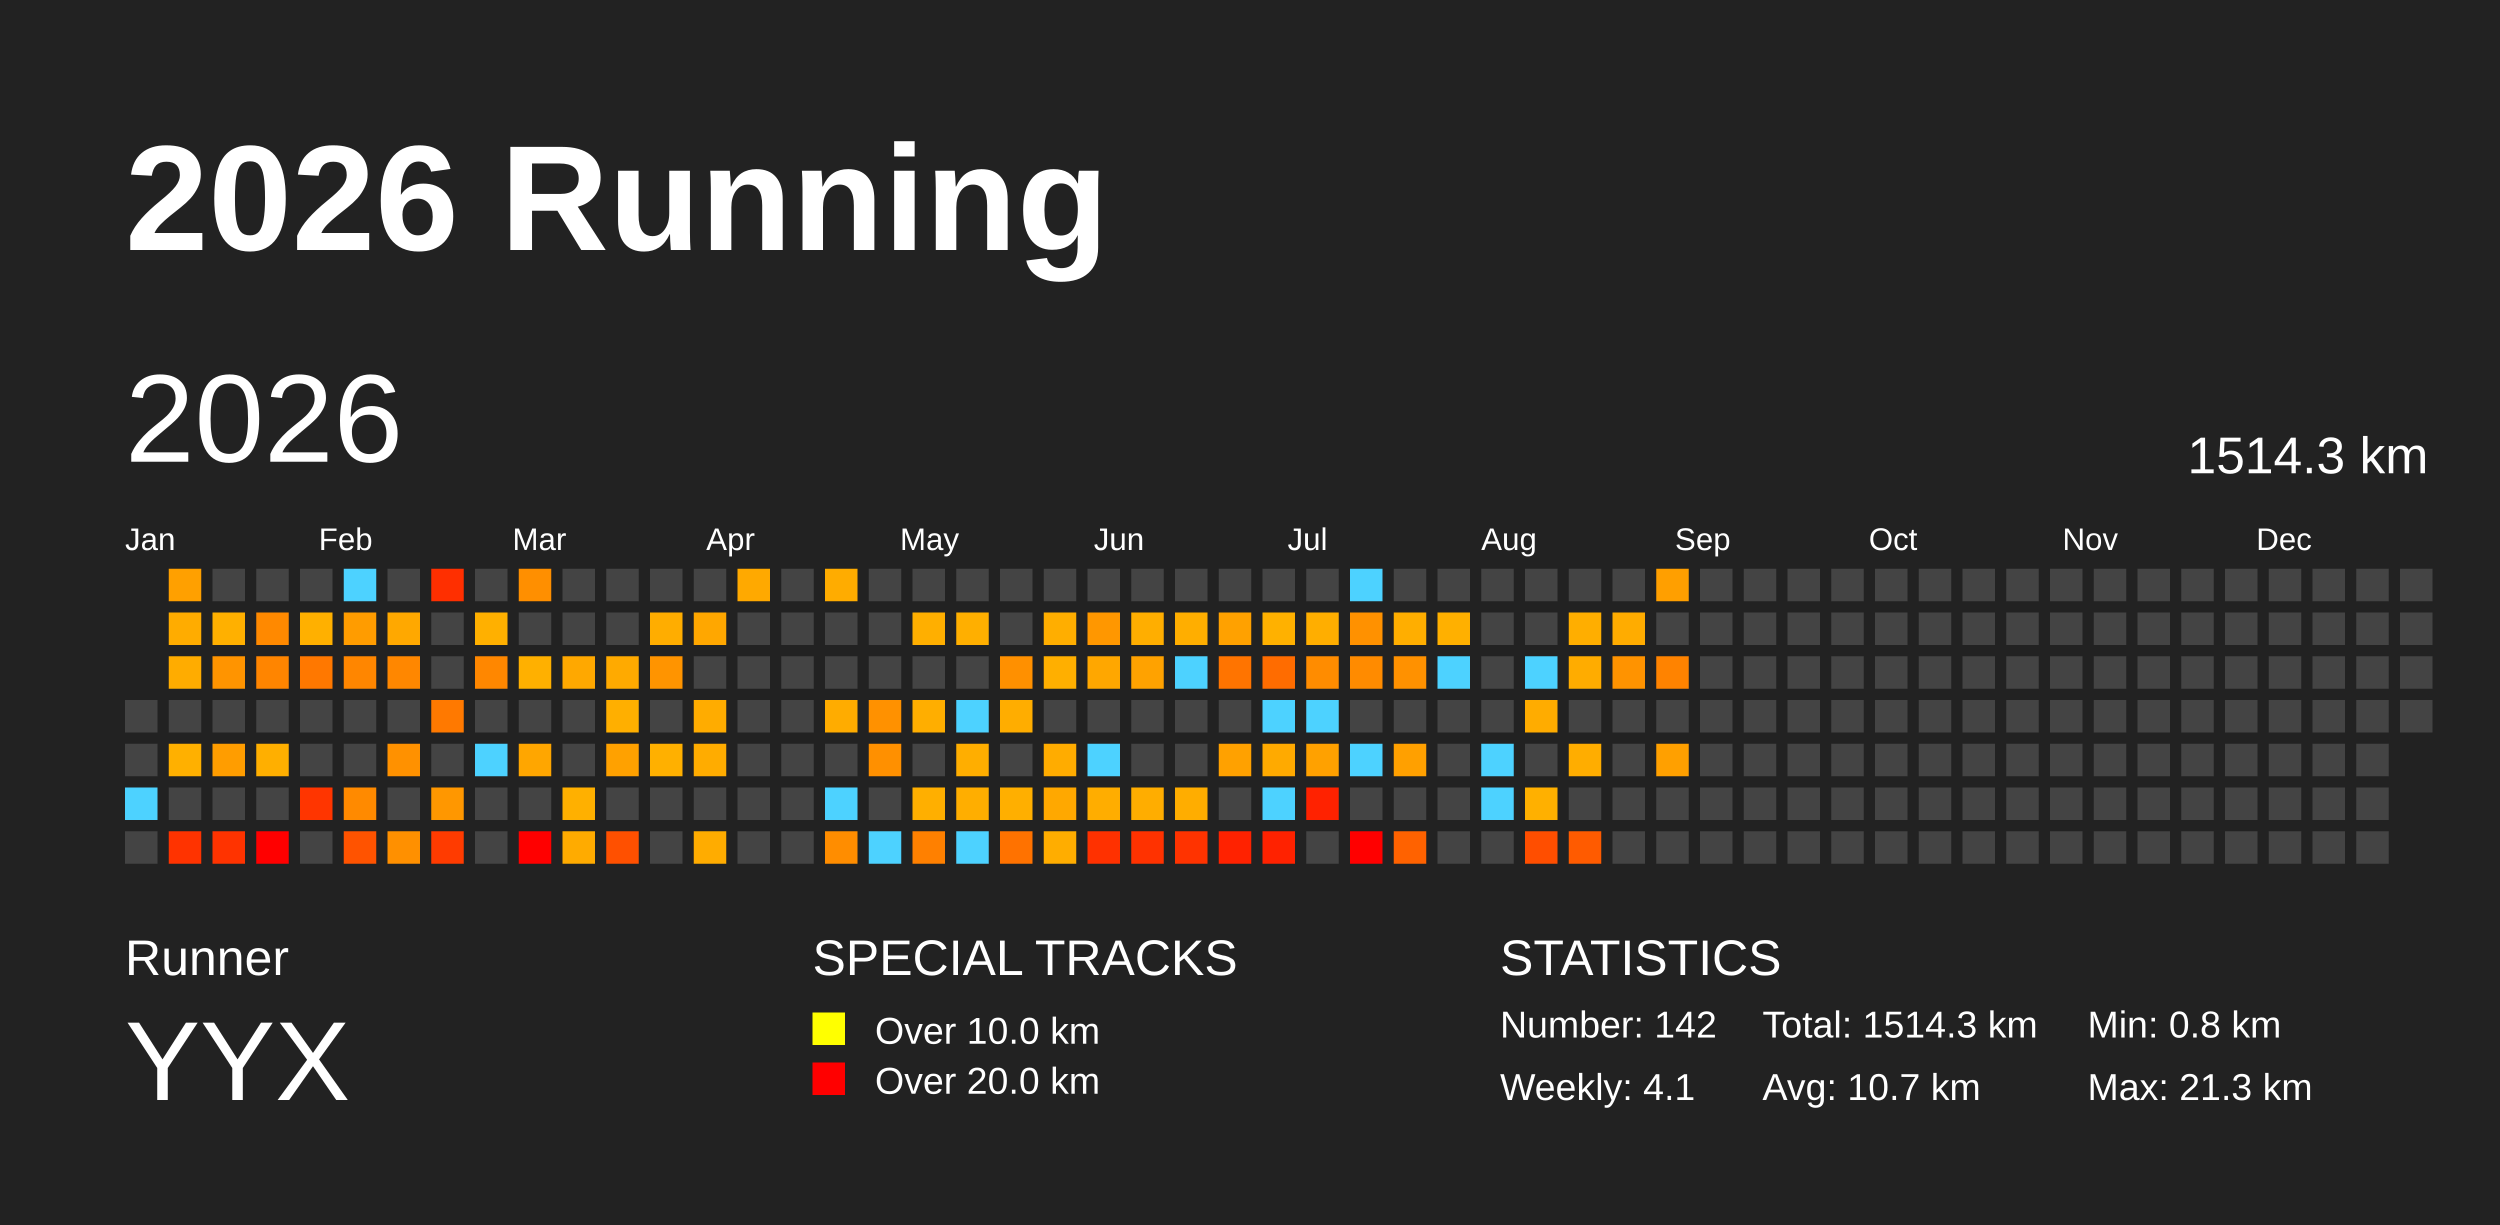
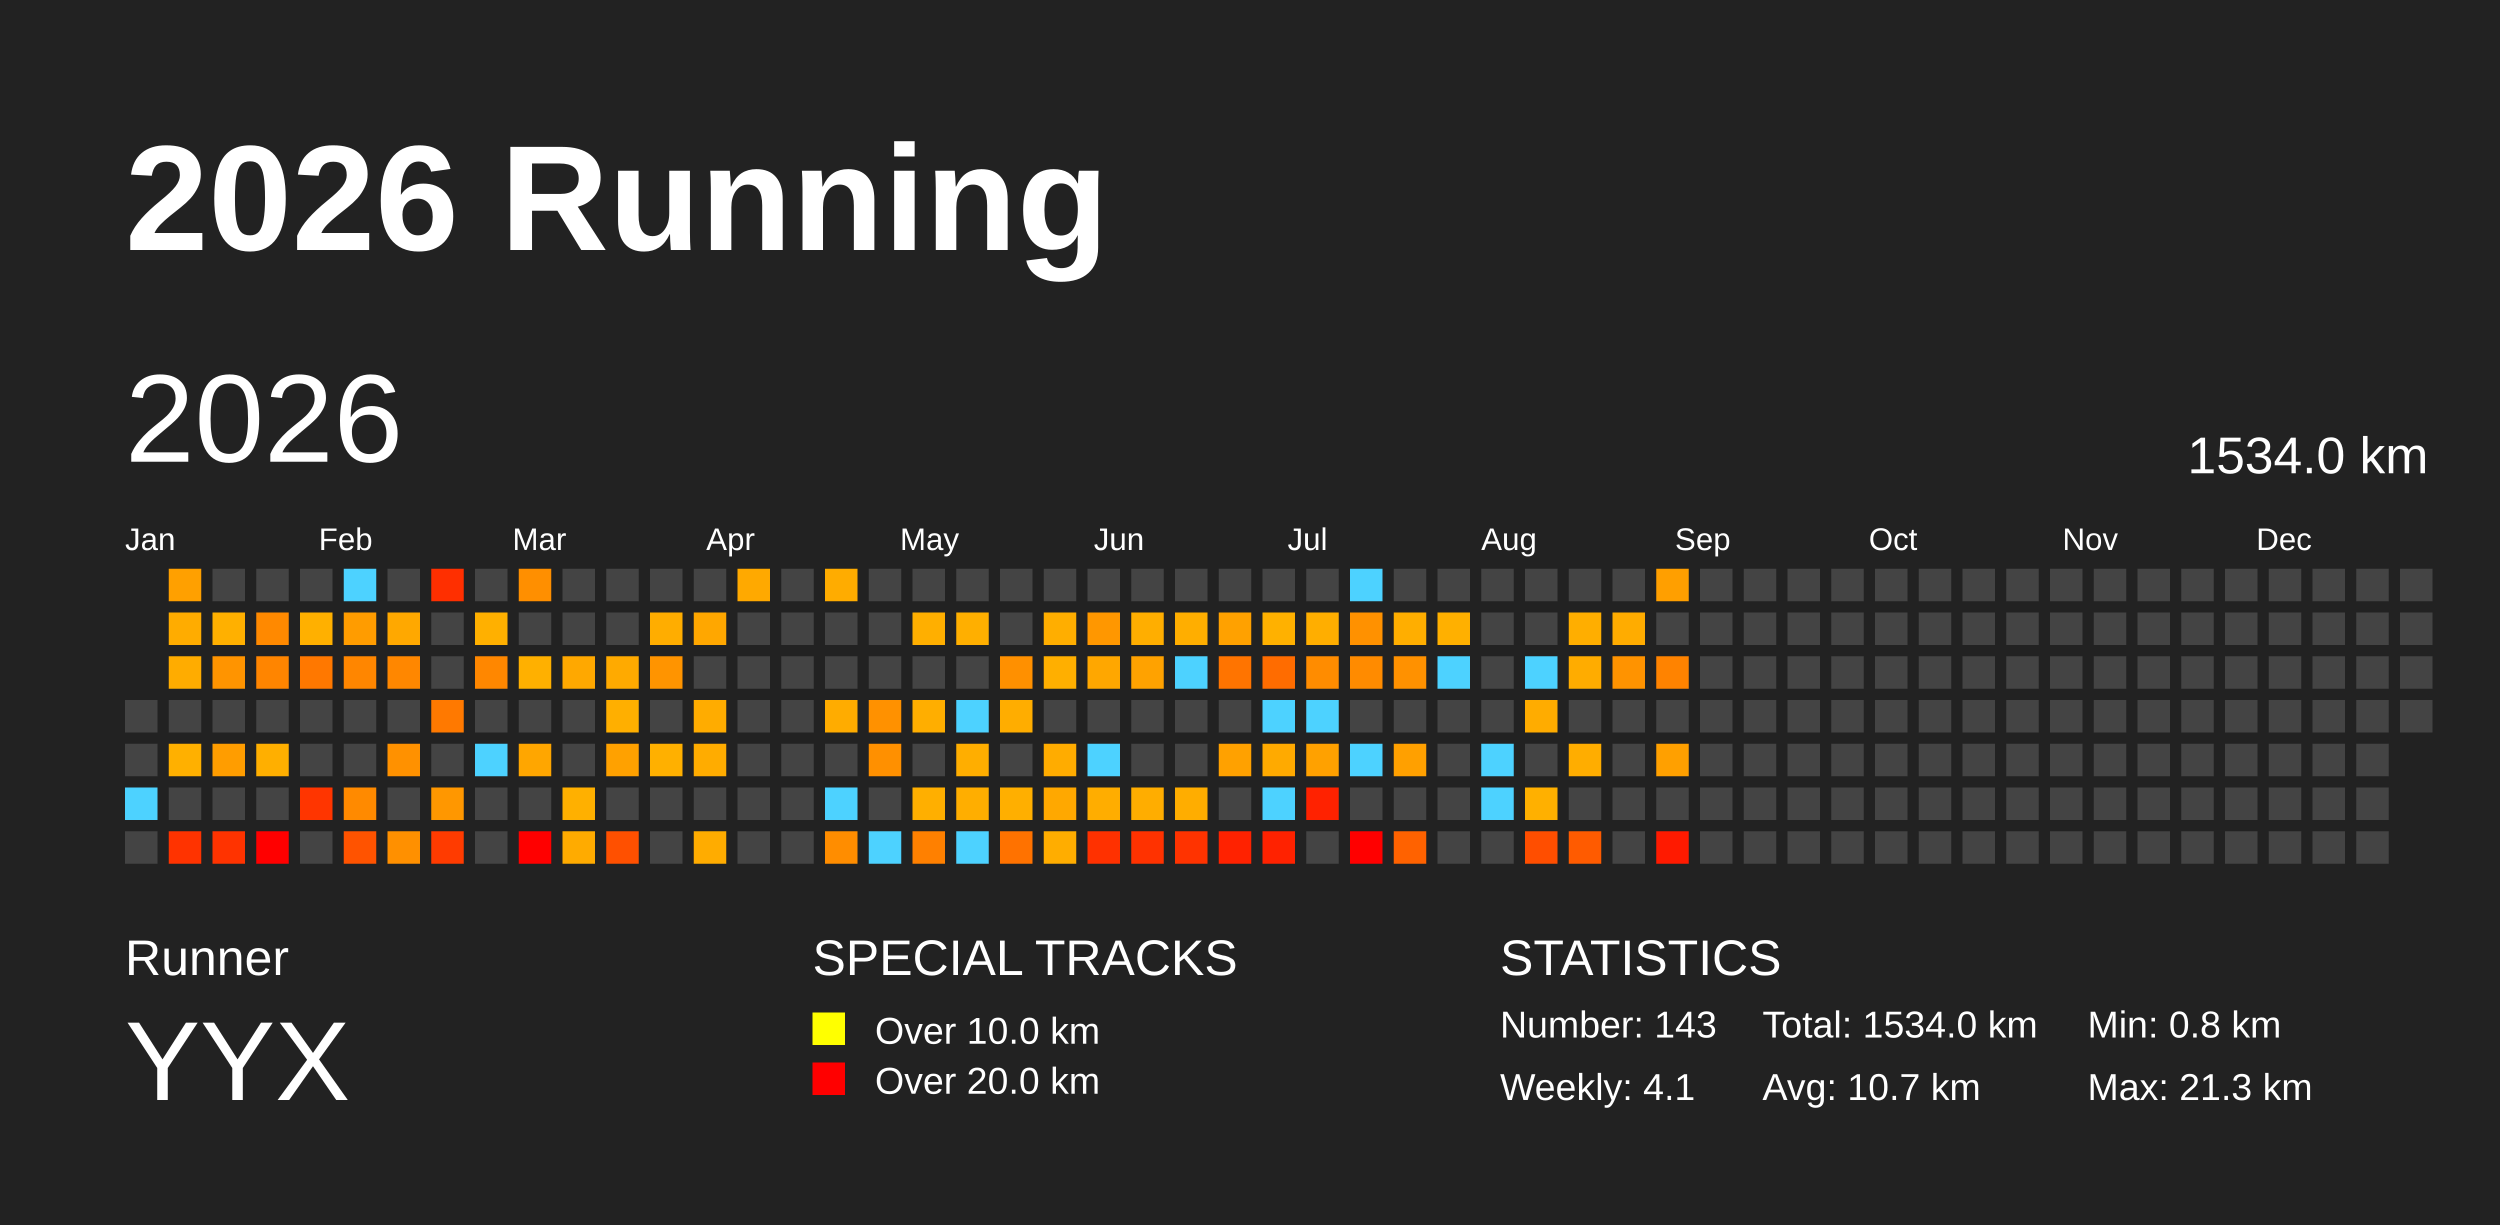
<svg xmlns="http://www.w3.org/2000/svg" baseProfile="full" height="98mm" version="1.1" viewBox="0,0,200,98" width="200mm">
  <defs />
  <rect fill="#222222" height="98" width="200" x="0" y="0" />
  <text fill="#FFFFFF" style="font-size:12px; font-family:Arial; font-weight:bold;" x="10" y="20">2026 Running</text>
  <text fill="#FFFFFF" style="font-size:4px; font-family:Arial" x="10" y="78">Runner</text>
  <text fill="#FFFFFF" style="font-size:9px; font-family:Arial" x="10" y="88">YYX</text>
  <text fill="#FFFFFF" style="font-size:4px; font-family:Arial" x="65" y="78">SPECIAL TRACKS</text>
  <rect fill="yellow" height="2.6" width="2.6" x="65" y="81" />
  <text fill="#FFFFFF" style="font-size:3px; font-family:Arial" x="70" y="83.5">Over 10.0 km</text>
  <rect fill="red" height="2.6" width="2.6" x="65" y="85" />
  <text fill="#FFFFFF" style="font-size:3px; font-family:Arial" x="70" y="87.5">Over 20.0 km</text>
  <text fill="#FFFFFF" style="font-size:4px; font-family:Arial" x="120" y="78">STATISTICS</text>
-   <text fill="#FFFFFF" style="font-size:3px; font-family:Arial" x="120" y="83">Number: 142</text>
+   <text fill="#FFFFFF" style="font-size:3px; font-family:Arial" x="120" y="83">Number: 143</text>
  <text fill="#FFFFFF" style="font-size:3px; font-family:Arial" x="120" y="88">Weekly: 4.1</text>
-   <text fill="#FFFFFF" style="font-size:3px; font-family:Arial" x="141" y="83">Total: 1514.3 km</text>
+   <text fill="#FFFFFF" style="font-size:3px; font-family:Arial" x="141" y="83">Total: 1534.0 km</text>
  <text fill="#FFFFFF" style="font-size:3px; font-family:Arial" x="141" y="88">Avg: 10.7 km</text>
  <text fill="#FFFFFF" style="font-size:3px; font-family:Arial" x="167" y="83">Min: 0.8 km</text>
  <text fill="#FFFFFF" style="font-size:3px; font-family:Arial" x="167" y="88">Max: 21.3 km</text>
  <text dominant-baseline="hanging" fill="#FFFFFF" style="font-size:10.0px; font-family:Arial;" x="10" y="30">2026</text>
-   <text dominant-baseline="hanging" fill="#FFFFFF" style="font-size:4.125px; font-family:Arial;" x="175" y="35">1514.3 km</text>
+   <text dominant-baseline="hanging" fill="#FFFFFF" style="font-size:4.125px; font-family:Arial;" x="175" y="35">1534.0 km</text>
  <text fill="#FFFFFF" style="font-size:2.5px; font-family:Arial" x="10.0" y="44">Jan</text>
  <text fill="#FFFFFF" style="font-size:2.5px; font-family:Arial" x="25.5" y="44">Feb</text>
  <text fill="#FFFFFF" style="font-size:2.5px; font-family:Arial" x="41.0" y="44">Mar</text>
  <text fill="#FFFFFF" style="font-size:2.5px; font-family:Arial" x="56.5" y="44">Apr</text>
  <text fill="#FFFFFF" style="font-size:2.5px; font-family:Arial" x="72.0" y="44">May</text>
  <text fill="#FFFFFF" style="font-size:2.5px; font-family:Arial" x="87.5" y="44">Jun</text>
  <text fill="#FFFFFF" style="font-size:2.5px; font-family:Arial" x="103.0" y="44">Jul</text>
  <text fill="#FFFFFF" style="font-size:2.5px; font-family:Arial" x="118.5" y="44">Aug</text>
  <text fill="#FFFFFF" style="font-size:2.5px; font-family:Arial" x="134.0" y="44">Sep</text>
  <text fill="#FFFFFF" style="font-size:2.5px; font-family:Arial" x="149.5" y="44">Oct</text>
  <text fill="#FFFFFF" style="font-size:2.5px; font-family:Arial" x="165.0" y="44">Nov</text>
  <text fill="#FFFFFF" style="font-size:2.5px; font-family:Arial" x="180.5" y="44">Dec</text>
  <rect fill="#444444" height="2.6" width="2.6" x="10.0" y="56.0" />
  <rect fill="#444444" height="2.6" width="2.6" x="10.0" y="59.5" />
  <rect fill="#4dd2ff" height="2.6" width="2.6" x="10.0" y="63.0" />
  <rect fill="#444444" height="2.6" width="2.6" x="10.0" y="66.5" />
  <rect fill="#ffa000" height="2.6" width="2.6" x="13.5" y="45.5" />
  <rect fill="#ffac00" height="2.6" width="2.6" x="13.5" y="49.0" />
  <rect fill="#ffac00" height="2.6" width="2.6" x="13.5" y="52.5" />
  <rect fill="#444444" height="2.6" width="2.6" x="13.5" y="56.0" />
  <rect fill="#ffb000" height="2.6" width="2.6" x="13.5" y="59.5" />
  <rect fill="#444444" height="2.6" width="2.6" x="13.5" y="63.0" />
  <rect fill="#ff3300" height="2.6" width="2.6" x="13.5" y="66.5" />
  <rect fill="#444444" height="2.6" width="2.6" x="17.0" y="45.5" />
  <rect fill="#ffb000" height="2.6" width="2.6" x="17.0" y="49.0" />
  <rect fill="#ff9400" height="2.6" width="2.6" x="17.0" y="52.5" />
  <rect fill="#444444" height="2.6" width="2.6" x="17.0" y="56.0" />
  <rect fill="#ff9d00" height="2.6" width="2.6" x="17.0" y="59.5" />
  <rect fill="#444444" height="2.6" width="2.6" x="17.0" y="63.0" />
  <rect fill="#ff3300" height="2.6" width="2.6" x="17.0" y="66.5" />
  <rect fill="#444444" height="2.6" width="2.6" x="20.5" y="45.5" />
  <rect fill="#ff8900" height="2.6" width="2.6" x="20.5" y="49.0" />
  <rect fill="#ff8500" height="2.6" width="2.6" x="20.5" y="52.5" />
  <rect fill="#444444" height="2.6" width="2.6" x="20.5" y="56.0" />
  <rect fill="#ffaf00" height="2.6" width="2.6" x="20.5" y="59.5" />
  <rect fill="#444444" height="2.6" width="2.6" x="20.5" y="63.0" />
  <rect fill="red" height="2.6" width="2.6" x="20.5" y="66.5" />
  <rect fill="#444444" height="2.6" width="2.6" x="24.0" y="45.5" />
  <rect fill="#ffb000" height="2.6" width="2.6" x="24.0" y="49.0" />
  <rect fill="#ff7800" height="2.6" width="2.6" x="24.0" y="52.5" />
  <rect fill="#444444" height="2.6" width="2.6" x="24.0" y="56.0" />
  <rect fill="#444444" height="2.6" width="2.6" x="24.0" y="59.5" />
  <rect fill="#ff3500" height="2.6" width="2.6" x="24.0" y="63.0" />
  <rect fill="#444444" height="2.6" width="2.6" x="24.0" y="66.5" />
  <rect fill="#4dd2ff" height="2.6" width="2.6" x="27.5" y="45.5" />
  <rect fill="#ff9c00" height="2.6" width="2.6" x="27.5" y="49.0" />
  <rect fill="#ff8600" height="2.6" width="2.6" x="27.5" y="52.5" />
  <rect fill="#444444" height="2.6" width="2.6" x="27.5" y="56.0" />
  <rect fill="#444444" height="2.6" width="2.6" x="27.5" y="59.5" />
  <rect fill="#ff8a00" height="2.6" width="2.6" x="27.5" y="63.0" />
  <rect fill="#ff5300" height="2.6" width="2.6" x="27.5" y="66.5" />
  <rect fill="#444444" height="2.6" width="2.6" x="31.0" y="45.5" />
  <rect fill="#ffa800" height="2.6" width="2.6" x="31.0" y="49.0" />
  <rect fill="#ff8700" height="2.6" width="2.6" x="31.0" y="52.5" />
  <rect fill="#444444" height="2.6" width="2.6" x="31.0" y="56.0" />
  <rect fill="#ff9100" height="2.6" width="2.6" x="31.0" y="59.5" />
  <rect fill="#444444" height="2.6" width="2.6" x="31.0" y="63.0" />
  <rect fill="#ff9000" height="2.6" width="2.6" x="31.0" y="66.5" />
  <rect fill="#ff2f00" height="2.6" width="2.6" x="34.5" y="45.5" />
  <rect fill="#444444" height="2.6" width="2.6" x="34.5" y="49.0" />
  <rect fill="#444444" height="2.6" width="2.6" x="34.5" y="52.5" />
  <rect fill="#ff7900" height="2.6" width="2.6" x="34.5" y="56.0" />
  <rect fill="#444444" height="2.6" width="2.6" x="34.5" y="59.5" />
  <rect fill="#ff9700" height="2.6" width="2.6" x="34.5" y="63.0" />
  <rect fill="#ff3b00" height="2.6" width="2.6" x="34.5" y="66.5" />
  <rect fill="#444444" height="2.6" width="2.6" x="38.0" y="45.5" />
  <rect fill="#ffb000" height="2.6" width="2.6" x="38.0" y="49.0" />
  <rect fill="#ff8700" height="2.6" width="2.6" x="38.0" y="52.5" />
  <rect fill="#444444" height="2.6" width="2.6" x="38.0" y="56.0" />
  <rect fill="#4dd2ff" height="2.6" width="2.6" x="38.0" y="59.5" />
  <rect fill="#444444" height="2.6" width="2.6" x="38.0" y="63.0" />
  <rect fill="#444444" height="2.6" width="2.6" x="38.0" y="66.5" />
  <rect fill="#ff8f00" height="2.6" width="2.6" x="41.5" y="45.5" />
  <rect fill="#444444" height="2.6" width="2.6" x="41.5" y="49.0" />
  <rect fill="#ffb000" height="2.6" width="2.6" x="41.5" y="52.5" />
  <rect fill="#444444" height="2.6" width="2.6" x="41.5" y="56.0" />
  <rect fill="#ffa600" height="2.6" width="2.6" x="41.5" y="59.5" />
  <rect fill="#444444" height="2.6" width="2.6" x="41.5" y="63.0" />
  <rect fill="red" height="2.6" width="2.6" x="41.5" y="66.5" />
  <rect fill="#444444" height="2.6" width="2.6" x="45.0" y="45.5" />
  <rect fill="#444444" height="2.6" width="2.6" x="45.0" y="49.0" />
  <rect fill="#ffa800" height="2.6" width="2.6" x="45.0" y="52.5" />
  <rect fill="#444444" height="2.6" width="2.6" x="45.0" y="56.0" />
  <rect fill="#444444" height="2.6" width="2.6" x="45.0" y="59.5" />
  <rect fill="#ffb000" height="2.6" width="2.6" x="45.0" y="63.0" />
  <rect fill="#ffab00" height="2.6" width="2.6" x="45.0" y="66.5" />
  <rect fill="#444444" height="2.6" width="2.6" x="48.5" y="45.5" />
  <rect fill="#444444" height="2.6" width="2.6" x="48.5" y="49.0" />
  <rect fill="#ffaa00" height="2.6" width="2.6" x="48.5" y="52.5" />
  <rect fill="#ffaf00" height="2.6" width="2.6" x="48.5" y="56.0" />
  <rect fill="#ffa100" height="2.6" width="2.6" x="48.5" y="59.5" />
  <rect fill="#444444" height="2.6" width="2.6" x="48.5" y="63.0" />
  <rect fill="#ff5000" height="2.6" width="2.6" x="48.5" y="66.5" />
  <rect fill="#444444" height="2.6" width="2.6" x="52.0" y="45.5" />
  <rect fill="#ffad00" height="2.6" width="2.6" x="52.0" y="49.0" />
  <rect fill="#ff9400" height="2.6" width="2.6" x="52.0" y="52.5" />
  <rect fill="#444444" height="2.6" width="2.6" x="52.0" y="56.0" />
  <rect fill="#ffb000" height="2.6" width="2.6" x="52.0" y="59.5" />
  <rect fill="#444444" height="2.6" width="2.6" x="52.0" y="63.0" />
  <rect fill="#444444" height="2.6" width="2.6" x="52.0" y="66.5" />
  <rect fill="#444444" height="2.6" width="2.6" x="55.5" y="45.5" />
  <rect fill="#ffa700" height="2.6" width="2.6" x="55.5" y="49.0" />
  <rect fill="#444444" height="2.6" width="2.6" x="55.5" y="52.5" />
  <rect fill="#ffac00" height="2.6" width="2.6" x="55.5" y="56.0" />
  <rect fill="#ffac00" height="2.6" width="2.6" x="55.5" y="59.5" />
  <rect fill="#444444" height="2.6" width="2.6" x="55.5" y="63.0" />
  <rect fill="#ffac00" height="2.6" width="2.6" x="55.5" y="66.5" />
  <rect fill="#ffa900" height="2.6" width="2.6" x="59.0" y="45.5" />
  <rect fill="#444444" height="2.6" width="2.6" x="59.0" y="49.0" />
  <rect fill="#444444" height="2.6" width="2.6" x="59.0" y="52.5" />
  <rect fill="#444444" height="2.6" width="2.6" x="59.0" y="56.0" />
  <rect fill="#444444" height="2.6" width="2.6" x="59.0" y="59.5" />
  <rect fill="#444444" height="2.6" width="2.6" x="59.0" y="63.0" />
  <rect fill="#444444" height="2.6" width="2.6" x="59.0" y="66.5" />
  <rect fill="#444444" height="2.6" width="2.6" x="62.5" y="45.5" />
  <rect fill="#444444" height="2.6" width="2.6" x="62.5" y="49.0" />
  <rect fill="#444444" height="2.6" width="2.6" x="62.5" y="52.5" />
  <rect fill="#444444" height="2.6" width="2.6" x="62.5" y="56.0" />
  <rect fill="#444444" height="2.6" width="2.6" x="62.5" y="59.5" />
  <rect fill="#444444" height="2.6" width="2.6" x="62.5" y="63.0" />
  <rect fill="#444444" height="2.6" width="2.6" x="62.5" y="66.5" />
  <rect fill="#ffac00" height="2.6" width="2.6" x="66.0" y="45.5" />
  <rect fill="#444444" height="2.6" width="2.6" x="66.0" y="49.0" />
  <rect fill="#444444" height="2.6" width="2.6" x="66.0" y="52.5" />
  <rect fill="#ffac00" height="2.6" width="2.6" x="66.0" y="56.0" />
  <rect fill="#444444" height="2.6" width="2.6" x="66.0" y="59.5" />
  <rect fill="#4dd2ff" height="2.6" width="2.6" x="66.0" y="63.0" />
  <rect fill="#ff8d00" height="2.6" width="2.6" x="66.0" y="66.5" />
  <rect fill="#444444" height="2.6" width="2.6" x="69.5" y="45.5" />
  <rect fill="#444444" height="2.6" width="2.6" x="69.5" y="49.0" />
  <rect fill="#444444" height="2.6" width="2.6" x="69.5" y="52.5" />
  <rect fill="#ff9100" height="2.6" width="2.6" x="69.5" y="56.0" />
  <rect fill="#ff9000" height="2.6" width="2.6" x="69.5" y="59.5" />
  <rect fill="#444444" height="2.6" width="2.6" x="69.5" y="63.0" />
  <rect fill="#4dd2ff" height="2.6" width="2.6" x="69.5" y="66.5" />
  <rect fill="#444444" height="2.6" width="2.6" x="73.0" y="45.5" />
  <rect fill="#ffaf00" height="2.6" width="2.6" x="73.0" y="49.0" />
  <rect fill="#444444" height="2.6" width="2.6" x="73.0" y="52.5" />
  <rect fill="#ffae00" height="2.6" width="2.6" x="73.0" y="56.0" />
  <rect fill="#444444" height="2.6" width="2.6" x="73.0" y="59.5" />
  <rect fill="#ffaf00" height="2.6" width="2.6" x="73.0" y="63.0" />
  <rect fill="#ff8000" height="2.6" width="2.6" x="73.0" y="66.5" />
  <rect fill="#444444" height="2.6" width="2.6" x="76.5" y="45.5" />
  <rect fill="#ffaf00" height="2.6" width="2.6" x="76.5" y="49.0" />
  <rect fill="#444444" height="2.6" width="2.6" x="76.5" y="52.5" />
  <rect fill="#4dd2ff" height="2.6" width="2.6" x="76.5" y="56.0" />
  <rect fill="#ffae00" height="2.6" width="2.6" x="76.5" y="59.5" />
  <rect fill="#ffae00" height="2.6" width="2.6" x="76.5" y="63.0" />
  <rect fill="#4dd2ff" height="2.6" width="2.6" x="76.5" y="66.5" />
  <rect fill="#444444" height="2.6" width="2.6" x="80.0" y="45.5" />
  <rect fill="#444444" height="2.6" width="2.6" x="80.0" y="49.0" />
  <rect fill="#ff9000" height="2.6" width="2.6" x="80.0" y="52.5" />
  <rect fill="#ffad00" height="2.6" width="2.6" x="80.0" y="56.0" />
  <rect fill="#444444" height="2.6" width="2.6" x="80.0" y="59.5" />
  <rect fill="#ffaf00" height="2.6" width="2.6" x="80.0" y="63.0" />
  <rect fill="#ff7200" height="2.6" width="2.6" x="80.0" y="66.5" />
  <rect fill="#444444" height="2.6" width="2.6" x="83.5" y="45.5" />
  <rect fill="#ffae00" height="2.6" width="2.6" x="83.5" y="49.0" />
  <rect fill="#ffaf00" height="2.6" width="2.6" x="83.5" y="52.5" />
  <rect fill="#444444" height="2.6" width="2.6" x="83.5" y="56.0" />
  <rect fill="#ffac00" height="2.6" width="2.6" x="83.5" y="59.5" />
  <rect fill="#ffa800" height="2.6" width="2.6" x="83.5" y="63.0" />
  <rect fill="#ffad00" height="2.6" width="2.6" x="83.5" y="66.5" />
  <rect fill="#444444" height="2.6" width="2.6" x="87.0" y="45.5" />
  <rect fill="#ff9700" height="2.6" width="2.6" x="87.0" y="49.0" />
  <rect fill="#ffa700" height="2.6" width="2.6" x="87.0" y="52.5" />
  <rect fill="#444444" height="2.6" width="2.6" x="87.0" y="56.0" />
  <rect fill="#4dd2ff" height="2.6" width="2.6" x="87.0" y="59.5" />
  <rect fill="#ffad00" height="2.6" width="2.6" x="87.0" y="63.0" />
  <rect fill="#ff3100" height="2.6" width="2.6" x="87.0" y="66.5" />
  <rect fill="#444444" height="2.6" width="2.6" x="90.5" y="45.5" />
  <rect fill="#ffae00" height="2.6" width="2.6" x="90.5" y="49.0" />
  <rect fill="#ffa200" height="2.6" width="2.6" x="90.5" y="52.5" />
  <rect fill="#444444" height="2.6" width="2.6" x="90.5" y="56.0" />
  <rect fill="#444444" height="2.6" width="2.6" x="90.5" y="59.5" />
  <rect fill="#ffad00" height="2.6" width="2.6" x="90.5" y="63.0" />
  <rect fill="#ff3200" height="2.6" width="2.6" x="90.5" y="66.5" />
  <rect fill="#444444" height="2.6" width="2.6" x="94.0" y="45.5" />
  <rect fill="#ffae00" height="2.6" width="2.6" x="94.0" y="49.0" />
  <rect fill="#4dd2ff" height="2.6" width="2.6" x="94.0" y="52.5" />
  <rect fill="#444444" height="2.6" width="2.6" x="94.0" y="56.0" />
  <rect fill="#444444" height="2.6" width="2.6" x="94.0" y="59.5" />
  <rect fill="#ffad00" height="2.6" width="2.6" x="94.0" y="63.0" />
  <rect fill="#ff3300" height="2.6" width="2.6" x="94.0" y="66.5" />
  <rect fill="#444444" height="2.6" width="2.6" x="97.5" y="45.5" />
  <rect fill="#ffa100" height="2.6" width="2.6" x="97.5" y="49.0" />
  <rect fill="#ff7400" height="2.6" width="2.6" x="97.5" y="52.5" />
  <rect fill="#444444" height="2.6" width="2.6" x="97.5" y="56.0" />
  <rect fill="#ffa100" height="2.6" width="2.6" x="97.5" y="59.5" />
  <rect fill="#444444" height="2.6" width="2.6" x="97.5" y="63.0" />
  <rect fill="#ff2200" height="2.6" width="2.6" x="97.5" y="66.5" />
  <rect fill="#444444" height="2.6" width="2.6" x="101.0" y="45.5" />
  <rect fill="#ffb100" height="2.6" width="2.6" x="101.0" y="49.0" />
  <rect fill="#ff6c00" height="2.6" width="2.6" x="101.0" y="52.5" />
  <rect fill="#4dd2ff" height="2.6" width="2.6" x="101.0" y="56.0" />
  <rect fill="#ffaa00" height="2.6" width="2.6" x="101.0" y="59.5" />
  <rect fill="#4dd2ff" height="2.6" width="2.6" x="101.0" y="63.0" />
  <rect fill="#ff2200" height="2.6" width="2.6" x="101.0" y="66.5" />
  <rect fill="#444444" height="2.6" width="2.6" x="104.5" y="45.5" />
  <rect fill="#ffae00" height="2.6" width="2.6" x="104.5" y="49.0" />
  <rect fill="#ff8c00" height="2.6" width="2.6" x="104.5" y="52.5" />
  <rect fill="#4dd2ff" height="2.6" width="2.6" x="104.5" y="56.0" />
  <rect fill="#ffa100" height="2.6" width="2.6" x="104.5" y="59.5" />
  <rect fill="#ff2200" height="2.6" width="2.6" x="104.5" y="63.0" />
  <rect fill="#444444" height="2.6" width="2.6" x="104.5" y="66.5" />
  <rect fill="#4dd2ff" height="2.6" width="2.6" x="108.0" y="45.5" />
  <rect fill="#ff9100" height="2.6" width="2.6" x="108.0" y="49.0" />
  <rect fill="#ff8b00" height="2.6" width="2.6" x="108.0" y="52.5" />
  <rect fill="#444444" height="2.6" width="2.6" x="108.0" y="56.0" />
  <rect fill="#4dd2ff" height="2.6" width="2.6" x="108.0" y="59.5" />
  <rect fill="#444444" height="2.6" width="2.6" x="108.0" y="63.0" />
  <rect fill="red" height="2.6" width="2.6" x="108.0" y="66.5" />
  <rect fill="#444444" height="2.6" width="2.6" x="111.5" y="45.5" />
  <rect fill="#ffae00" height="2.6" width="2.6" x="111.5" y="49.0" />
  <rect fill="#ff9100" height="2.6" width="2.6" x="111.5" y="52.5" />
  <rect fill="#444444" height="2.6" width="2.6" x="111.5" y="56.0" />
  <rect fill="#ffa000" height="2.6" width="2.6" x="111.5" y="59.5" />
  <rect fill="#444444" height="2.6" width="2.6" x="111.5" y="63.0" />
  <rect fill="#ff6200" height="2.6" width="2.6" x="111.5" y="66.5" />
  <rect fill="#444444" height="2.6" width="2.6" x="115.0" y="45.5" />
  <rect fill="#ffb000" height="2.6" width="2.6" x="115.0" y="49.0" />
  <rect fill="#4dd2ff" height="2.6" width="2.6" x="115.0" y="52.5" />
  <rect fill="#444444" height="2.6" width="2.6" x="115.0" y="56.0" />
  <rect fill="#444444" height="2.6" width="2.6" x="115.0" y="59.5" />
  <rect fill="#444444" height="2.6" width="2.6" x="115.0" y="63.0" />
  <rect fill="#444444" height="2.6" width="2.6" x="115.0" y="66.5" />
  <rect fill="#444444" height="2.6" width="2.6" x="118.5" y="45.5" />
  <rect fill="#444444" height="2.6" width="2.6" x="118.5" y="49.0" />
  <rect fill="#444444" height="2.6" width="2.6" x="118.5" y="52.5" />
  <rect fill="#444444" height="2.6" width="2.6" x="118.5" y="56.0" />
  <rect fill="#4dd2ff" height="2.6" width="2.6" x="118.5" y="59.5" />
  <rect fill="#4dd2ff" height="2.6" width="2.6" x="118.5" y="63.0" />
  <rect fill="#444444" height="2.6" width="2.6" x="118.5" y="66.5" />
  <rect fill="#444444" height="2.6" width="2.6" x="122.0" y="45.5" />
  <rect fill="#444444" height="2.6" width="2.6" x="122.0" y="49.0" />
  <rect fill="#4dd2ff" height="2.6" width="2.6" x="122.0" y="52.5" />
  <rect fill="#ffac00" height="2.6" width="2.6" x="122.0" y="56.0" />
  <rect fill="#444444" height="2.6" width="2.6" x="122.0" y="59.5" />
  <rect fill="#ffb000" height="2.6" width="2.6" x="122.0" y="63.0" />
  <rect fill="#ff4e00" height="2.6" width="2.6" x="122.0" y="66.5" />
  <rect fill="#444444" height="2.6" width="2.6" x="125.5" y="45.5" />
  <rect fill="#ffae00" height="2.6" width="2.6" x="125.5" y="49.0" />
  <rect fill="#ffac00" height="2.6" width="2.6" x="125.5" y="52.5" />
  <rect fill="#444444" height="2.6" width="2.6" x="125.5" y="56.0" />
  <rect fill="#ffad00" height="2.6" width="2.6" x="125.5" y="59.5" />
  <rect fill="#444444" height="2.6" width="2.6" x="125.5" y="63.0" />
  <rect fill="#ff5b00" height="2.6" width="2.6" x="125.5" y="66.5" />
  <rect fill="#444444" height="2.6" width="2.6" x="129.0" y="45.5" />
  <rect fill="#ffac00" height="2.6" width="2.6" x="129.0" y="49.0" />
  <rect fill="#ff9300" height="2.6" width="2.6" x="129.0" y="52.5" />
  <rect fill="#444444" height="2.6" width="2.6" x="129.0" y="56.0" />
  <rect fill="#444444" height="2.6" width="2.6" x="129.0" y="59.5" />
  <rect fill="#444444" height="2.6" width="2.6" x="129.0" y="63.0" />
  <rect fill="#444444" height="2.6" width="2.6" x="129.0" y="66.5" />
  <rect fill="#ff9f00" height="2.6" width="2.6" x="132.5" y="45.5" />
  <rect fill="#444444" height="2.6" width="2.6" x="132.5" y="49.0" />
  <rect fill="#ff8300" height="2.6" width="2.6" x="132.5" y="52.5" />
  <rect fill="#444444" height="2.6" width="2.6" x="132.5" y="56.0" />
  <rect fill="#ffa000" height="2.6" width="2.6" x="132.5" y="59.5" />
  <rect fill="#444444" height="2.6" width="2.6" x="132.5" y="63.0" />
-   <rect fill="#444444" height="2.6" width="2.6" x="132.5" y="66.5" />
+   <rect fill="#ff1a00" height="2.6" width="2.6" x="132.5" y="66.5" />
  <rect fill="#444444" height="2.6" width="2.6" x="136.0" y="45.5" />
  <rect fill="#444444" height="2.6" width="2.6" x="136.0" y="49.0" />
  <rect fill="#444444" height="2.6" width="2.6" x="136.0" y="52.5" />
  <rect fill="#444444" height="2.6" width="2.6" x="136.0" y="56.0" />
  <rect fill="#444444" height="2.6" width="2.6" x="136.0" y="59.5" />
  <rect fill="#444444" height="2.6" width="2.6" x="136.0" y="63.0" />
  <rect fill="#444444" height="2.6" width="2.6" x="136.0" y="66.5" />
  <rect fill="#444444" height="2.6" width="2.6" x="139.5" y="45.5" />
  <rect fill="#444444" height="2.6" width="2.6" x="139.5" y="49.0" />
  <rect fill="#444444" height="2.6" width="2.6" x="139.5" y="52.5" />
  <rect fill="#444444" height="2.6" width="2.6" x="139.5" y="56.0" />
  <rect fill="#444444" height="2.6" width="2.6" x="139.5" y="59.5" />
  <rect fill="#444444" height="2.6" width="2.6" x="139.5" y="63.0" />
  <rect fill="#444444" height="2.6" width="2.6" x="139.5" y="66.5" />
  <rect fill="#444444" height="2.6" width="2.6" x="143.0" y="45.5" />
  <rect fill="#444444" height="2.6" width="2.6" x="143.0" y="49.0" />
  <rect fill="#444444" height="2.6" width="2.6" x="143.0" y="52.5" />
  <rect fill="#444444" height="2.6" width="2.6" x="143.0" y="56.0" />
  <rect fill="#444444" height="2.6" width="2.6" x="143.0" y="59.5" />
  <rect fill="#444444" height="2.6" width="2.6" x="143.0" y="63.0" />
  <rect fill="#444444" height="2.6" width="2.6" x="143.0" y="66.5" />
  <rect fill="#444444" height="2.6" width="2.6" x="146.5" y="45.5" />
  <rect fill="#444444" height="2.6" width="2.6" x="146.5" y="49.0" />
  <rect fill="#444444" height="2.6" width="2.6" x="146.5" y="52.5" />
  <rect fill="#444444" height="2.6" width="2.6" x="146.5" y="56.0" />
  <rect fill="#444444" height="2.6" width="2.6" x="146.5" y="59.5" />
  <rect fill="#444444" height="2.6" width="2.6" x="146.5" y="63.0" />
  <rect fill="#444444" height="2.6" width="2.6" x="146.5" y="66.5" />
  <rect fill="#444444" height="2.6" width="2.6" x="150.0" y="45.5" />
  <rect fill="#444444" height="2.6" width="2.6" x="150.0" y="49.0" />
  <rect fill="#444444" height="2.6" width="2.6" x="150.0" y="52.5" />
  <rect fill="#444444" height="2.6" width="2.6" x="150.0" y="56.0" />
  <rect fill="#444444" height="2.6" width="2.6" x="150.0" y="59.5" />
  <rect fill="#444444" height="2.6" width="2.6" x="150.0" y="63.0" />
  <rect fill="#444444" height="2.6" width="2.6" x="150.0" y="66.5" />
  <rect fill="#444444" height="2.6" width="2.6" x="153.5" y="45.5" />
  <rect fill="#444444" height="2.6" width="2.6" x="153.5" y="49.0" />
  <rect fill="#444444" height="2.6" width="2.6" x="153.5" y="52.5" />
  <rect fill="#444444" height="2.6" width="2.6" x="153.5" y="56.0" />
  <rect fill="#444444" height="2.6" width="2.6" x="153.5" y="59.5" />
  <rect fill="#444444" height="2.6" width="2.6" x="153.5" y="63.0" />
  <rect fill="#444444" height="2.6" width="2.6" x="153.5" y="66.5" />
  <rect fill="#444444" height="2.6" width="2.6" x="157.0" y="45.5" />
  <rect fill="#444444" height="2.6" width="2.6" x="157.0" y="49.0" />
  <rect fill="#444444" height="2.6" width="2.6" x="157.0" y="52.5" />
  <rect fill="#444444" height="2.6" width="2.6" x="157.0" y="56.0" />
  <rect fill="#444444" height="2.6" width="2.6" x="157.0" y="59.5" />
  <rect fill="#444444" height="2.6" width="2.6" x="157.0" y="63.0" />
  <rect fill="#444444" height="2.6" width="2.6" x="157.0" y="66.5" />
  <rect fill="#444444" height="2.6" width="2.6" x="160.5" y="45.5" />
  <rect fill="#444444" height="2.6" width="2.6" x="160.5" y="49.0" />
  <rect fill="#444444" height="2.6" width="2.6" x="160.5" y="52.5" />
  <rect fill="#444444" height="2.6" width="2.6" x="160.5" y="56.0" />
  <rect fill="#444444" height="2.6" width="2.6" x="160.5" y="59.5" />
  <rect fill="#444444" height="2.6" width="2.6" x="160.5" y="63.0" />
  <rect fill="#444444" height="2.6" width="2.6" x="160.5" y="66.5" />
  <rect fill="#444444" height="2.6" width="2.6" x="164.0" y="45.5" />
  <rect fill="#444444" height="2.6" width="2.6" x="164.0" y="49.0" />
  <rect fill="#444444" height="2.6" width="2.6" x="164.0" y="52.5" />
  <rect fill="#444444" height="2.6" width="2.6" x="164.0" y="56.0" />
  <rect fill="#444444" height="2.6" width="2.6" x="164.0" y="59.5" />
  <rect fill="#444444" height="2.6" width="2.6" x="164.0" y="63.0" />
  <rect fill="#444444" height="2.6" width="2.6" x="164.0" y="66.5" />
  <rect fill="#444444" height="2.6" width="2.6" x="167.5" y="45.5" />
  <rect fill="#444444" height="2.6" width="2.6" x="167.5" y="49.0" />
  <rect fill="#444444" height="2.6" width="2.6" x="167.5" y="52.5" />
  <rect fill="#444444" height="2.6" width="2.6" x="167.5" y="56.0" />
  <rect fill="#444444" height="2.6" width="2.6" x="167.5" y="59.5" />
  <rect fill="#444444" height="2.6" width="2.6" x="167.5" y="63.0" />
  <rect fill="#444444" height="2.6" width="2.6" x="167.5" y="66.5" />
  <rect fill="#444444" height="2.6" width="2.6" x="171.0" y="45.5" />
  <rect fill="#444444" height="2.6" width="2.6" x="171.0" y="49.0" />
  <rect fill="#444444" height="2.6" width="2.6" x="171.0" y="52.5" />
  <rect fill="#444444" height="2.6" width="2.6" x="171.0" y="56.0" />
  <rect fill="#444444" height="2.6" width="2.6" x="171.0" y="59.5" />
  <rect fill="#444444" height="2.6" width="2.6" x="171.0" y="63.0" />
  <rect fill="#444444" height="2.6" width="2.6" x="171.0" y="66.5" />
  <rect fill="#444444" height="2.6" width="2.6" x="174.5" y="45.5" />
  <rect fill="#444444" height="2.6" width="2.6" x="174.5" y="49.0" />
  <rect fill="#444444" height="2.6" width="2.6" x="174.5" y="52.5" />
  <rect fill="#444444" height="2.6" width="2.6" x="174.5" y="56.0" />
  <rect fill="#444444" height="2.6" width="2.6" x="174.5" y="59.5" />
  <rect fill="#444444" height="2.6" width="2.6" x="174.5" y="63.0" />
  <rect fill="#444444" height="2.6" width="2.6" x="174.5" y="66.5" />
  <rect fill="#444444" height="2.6" width="2.6" x="178.0" y="45.5" />
  <rect fill="#444444" height="2.6" width="2.6" x="178.0" y="49.0" />
  <rect fill="#444444" height="2.6" width="2.6" x="178.0" y="52.5" />
  <rect fill="#444444" height="2.6" width="2.6" x="178.0" y="56.0" />
  <rect fill="#444444" height="2.6" width="2.6" x="178.0" y="59.5" />
  <rect fill="#444444" height="2.6" width="2.6" x="178.0" y="63.0" />
  <rect fill="#444444" height="2.6" width="2.6" x="178.0" y="66.5" />
  <rect fill="#444444" height="2.6" width="2.6" x="181.5" y="45.5" />
  <rect fill="#444444" height="2.6" width="2.6" x="181.5" y="49.0" />
  <rect fill="#444444" height="2.6" width="2.6" x="181.5" y="52.5" />
  <rect fill="#444444" height="2.6" width="2.6" x="181.5" y="56.0" />
  <rect fill="#444444" height="2.6" width="2.6" x="181.5" y="59.5" />
  <rect fill="#444444" height="2.6" width="2.6" x="181.5" y="63.0" />
  <rect fill="#444444" height="2.6" width="2.6" x="181.5" y="66.5" />
  <rect fill="#444444" height="2.6" width="2.6" x="185.0" y="45.5" />
  <rect fill="#444444" height="2.6" width="2.6" x="185.0" y="49.0" />
  <rect fill="#444444" height="2.6" width="2.6" x="185.0" y="52.5" />
  <rect fill="#444444" height="2.6" width="2.6" x="185.0" y="56.0" />
  <rect fill="#444444" height="2.6" width="2.6" x="185.0" y="59.5" />
  <rect fill="#444444" height="2.6" width="2.6" x="185.0" y="63.0" />
  <rect fill="#444444" height="2.6" width="2.6" x="185.0" y="66.5" />
  <rect fill="#444444" height="2.6" width="2.6" x="188.5" y="45.5" />
  <rect fill="#444444" height="2.6" width="2.6" x="188.5" y="49.0" />
  <rect fill="#444444" height="2.6" width="2.6" x="188.5" y="52.5" />
  <rect fill="#444444" height="2.6" width="2.6" x="188.5" y="56.0" />
  <rect fill="#444444" height="2.6" width="2.6" x="188.5" y="59.5" />
  <rect fill="#444444" height="2.6" width="2.6" x="188.5" y="63.0" />
  <rect fill="#444444" height="2.6" width="2.6" x="188.5" y="66.5" />
  <rect fill="#444444" height="2.6" width="2.6" x="192.0" y="45.5" />
  <rect fill="#444444" height="2.6" width="2.6" x="192.0" y="49.0" />
  <rect fill="#444444" height="2.6" width="2.6" x="192.0" y="52.5" />
  <rect fill="#444444" height="2.6" width="2.6" x="192.0" y="56.0" />
</svg>
